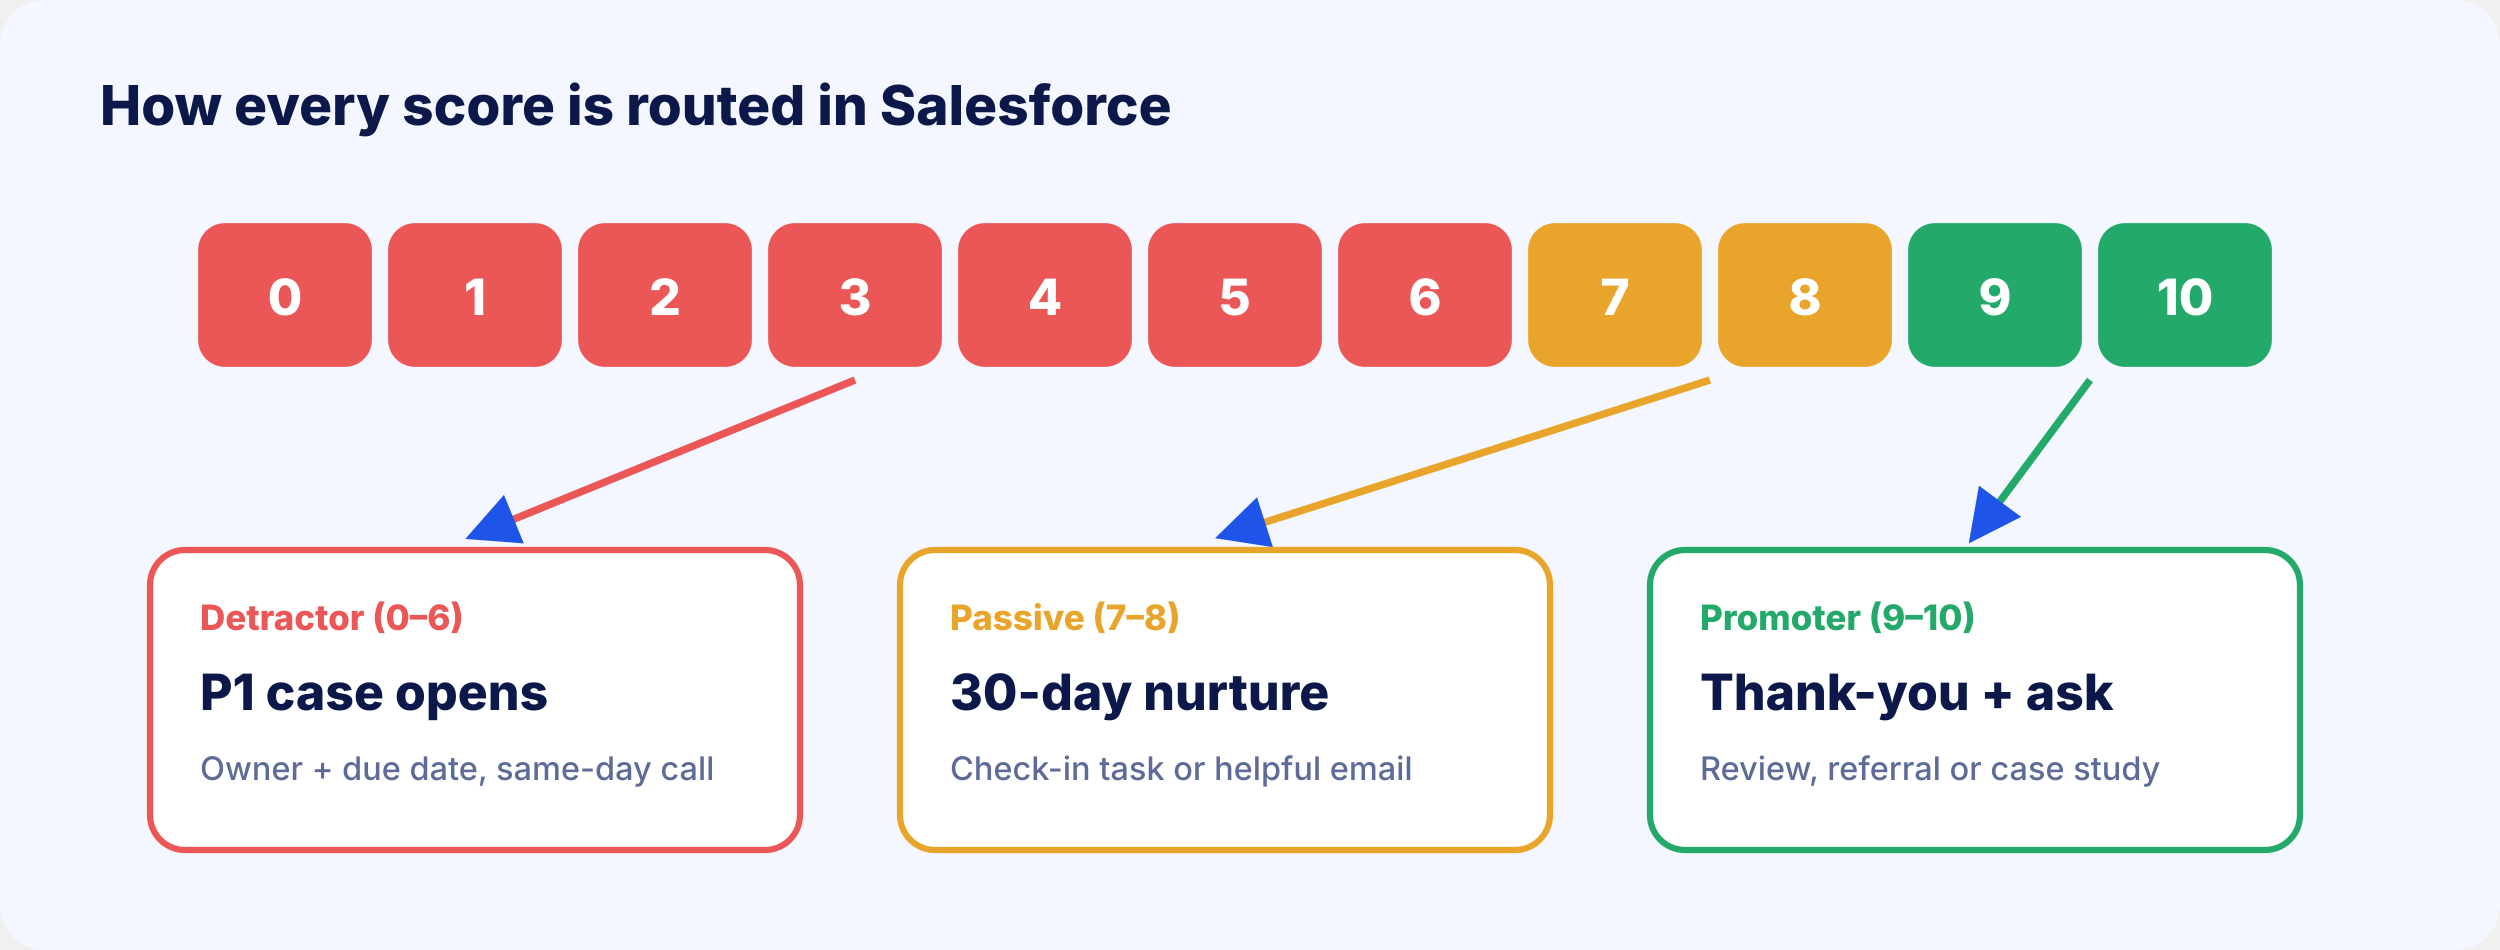
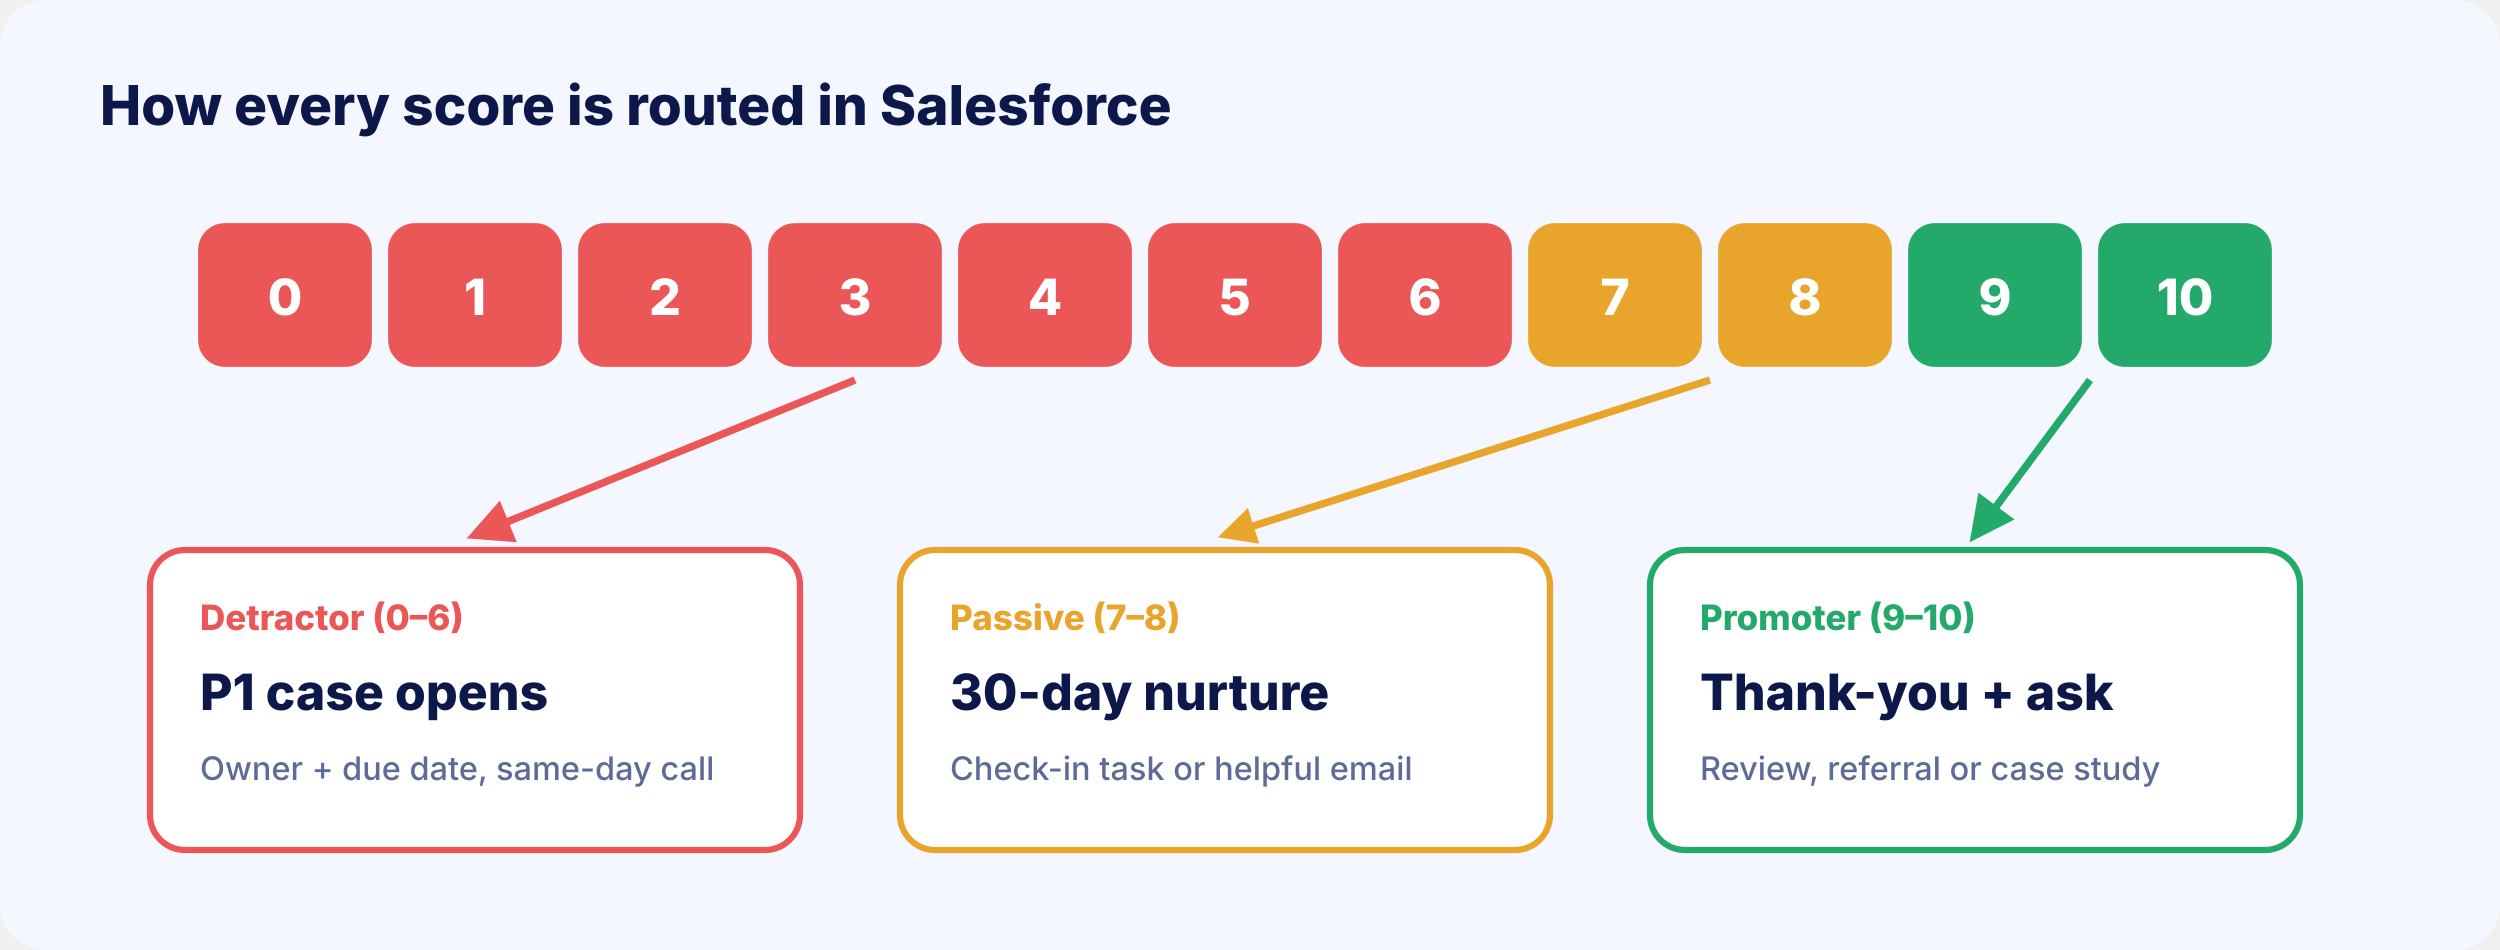
<svg xmlns="http://www.w3.org/2000/svg" viewBox="0 0 1000 380" role="img" aria-label="Score routing: 0 to 6 opens a P1 case with an owner, 7 to 8 starts a 30-day nurture, 9 to 10 gets a thank-you and a review request">
  <defs>
    <marker id="ah" viewBox="0 0 10 10" refX="8" refY="5" markerWidth="7" markerHeight="7" orient="auto-start-reverse">
      <path d="M0 0L10 5L0 10z" fill="#1E54E8" />
+     </marker>
+     <marker id="ahs" viewBox="0 0 10 10" refX="9" refY="5" markerWidth="4" markerHeight="4" orient="auto">
+       <path d="M0 0L10 5L0 10z" fill="#1E54E8" />
+     </marker>
+     <marker id="aha" viewBox="0 0 10 10" refX="8" refY="5" markerWidth="5" markerHeight="5" orient="auto-start-reverse">
+       <path d="M0 0L10 5L0 10z" fill="#E9A52B" />
+     </marker>
+     <marker id="ahr" viewBox="0 0 10 10" refX="8" refY="5" markerWidth="6" markerHeight="6" orient="auto-start-reverse">
+       <path d="M0 0L10 5L0 10z" fill="#EB5757" />
+     </marker>
+     <marker id="ahg" viewBox="0 0 10 10" refX="8" refY="5" markerWidth="6" markerHeight="6" orient="auto-start-reverse">
+       <path d="M0 0L10 5L0 10z" fill="#23A96A" />
    </marker>
  </defs>
  <rect width="1000" height="380" rx="18" fill="#F4F7FF" />
  <text x="40" y="50" font-size="22" font-weight="800" fill="#0C184A" text-anchor="start" font-family="Inter, Arial, sans-serif">How every score is routed in Salesforce</text>
  <rect x="80" y="90" width="68" height="56" rx="10" fill="#EB5757" stroke="#EB5757" stroke-width="1.5" />
  <text x="114.0" y="126" font-size="20" font-weight="800" fill="#FFFFFF" text-anchor="middle" font-family="Inter, Arial, sans-serif">0</text>
  <rect x="156" y="90" width="68" height="56" rx="10" fill="#EB5757" stroke="#EB5757" stroke-width="1.5" />
  <text x="190.0" y="126" font-size="20" font-weight="800" fill="#FFFFFF" text-anchor="middle" font-family="Inter, Arial, sans-serif">1</text>
  <rect x="232" y="90" width="68" height="56" rx="10" fill="#EB5757" stroke="#EB5757" stroke-width="1.5" />
  <text x="266.0" y="126" font-size="20" font-weight="800" fill="#FFFFFF" text-anchor="middle" font-family="Inter, Arial, sans-serif">2</text>
  <rect x="308" y="90" width="68" height="56" rx="10" fill="#EB5757" stroke="#EB5757" stroke-width="1.5" />
  <text x="342.0" y="126" font-size="20" font-weight="800" fill="#FFFFFF" text-anchor="middle" font-family="Inter, Arial, sans-serif">3</text>
  <rect x="384" y="90" width="68" height="56" rx="10" fill="#EB5757" stroke="#EB5757" stroke-width="1.5" />
  <text x="418.0" y="126" font-size="20" font-weight="800" fill="#FFFFFF" text-anchor="middle" font-family="Inter, Arial, sans-serif">4</text>
  <rect x="460" y="90" width="68" height="56" rx="10" fill="#EB5757" stroke="#EB5757" stroke-width="1.5" />
  <text x="494.0" y="126" font-size="20" font-weight="800" fill="#FFFFFF" text-anchor="middle" font-family="Inter, Arial, sans-serif">5</text>
  <rect x="536" y="90" width="68" height="56" rx="10" fill="#EB5757" stroke="#EB5757" stroke-width="1.5" />
  <text x="570.0" y="126" font-size="20" font-weight="800" fill="#FFFFFF" text-anchor="middle" font-family="Inter, Arial, sans-serif">6</text>
  <rect x="612" y="90" width="68" height="56" rx="10" fill="#E9A52B" stroke="#E9A52B" stroke-width="1.5" />
  <text x="646.0" y="126" font-size="20" font-weight="800" fill="#FFFFFF" text-anchor="middle" font-family="Inter, Arial, sans-serif">7</text>
  <rect x="688" y="90" width="68" height="56" rx="10" fill="#E9A52B" stroke="#E9A52B" stroke-width="1.5" />
  <text x="722.0" y="126" font-size="20" font-weight="800" fill="#FFFFFF" text-anchor="middle" font-family="Inter, Arial, sans-serif">8</text>
  <rect x="764" y="90" width="68" height="56" rx="10" fill="#23A96A" stroke="#23A96A" stroke-width="1.5" />
  <text x="798.0" y="126" font-size="20" font-weight="800" fill="#FFFFFF" text-anchor="middle" font-family="Inter, Arial, sans-serif">9</text>
  <rect x="840" y="90" width="68" height="56" rx="10" fill="#23A96A" stroke="#23A96A" stroke-width="1.5" />
  <text x="874.0" y="126" font-size="20" font-weight="800" fill="#FFFFFF" text-anchor="middle" font-family="Inter, Arial, sans-serif">10</text>
-   <line x1="342.0" y1="152" x2="190" y2="214" stroke="#EB5757" stroke-width="3" marker-end="url(#ah)" />
+   <line x1="342.0" y1="152" x2="190" y2="214" stroke="#EB5757" stroke-width="3" marker-end="url(#ahr)" />
  <rect x="60" y="220" width="260" height="120" rx="14" fill="#FFFFFF" stroke="#EB5757" stroke-width="2.5" />
  <text x="80" y="252" font-size="14" font-weight="800" fill="#EB5757" text-anchor="start" font-family="Inter, Arial, sans-serif">Detractor (0–6)</text>
  <text x="80" y="284" font-size="20" font-weight="800" fill="#0C184A" text-anchor="start" font-family="Inter, Arial, sans-serif">P1 case opens</text>
  <text x="80" y="312" font-size="13" font-weight="500" fill="#5E6B98" text-anchor="start" font-family="Inter, Arial, sans-serif">Owner + due date, same-day call</text>
-   <line x1="684.0" y1="152" x2="490" y2="214" stroke="#E9A52B" stroke-width="3" marker-end="url(#ah)" />
+   <line x1="684.0" y1="152" x2="490" y2="214" stroke="#E9A52B" stroke-width="3" marker-end="url(#aha)" />
  <rect x="360" y="220" width="260" height="120" rx="14" fill="#FFFFFF" stroke="#E9A52B" stroke-width="2.5" />
  <text x="380" y="252" font-size="14" font-weight="800" fill="#E9A52B" text-anchor="start" font-family="Inter, Arial, sans-serif">Passive (7–8)</text>
  <text x="380" y="284" font-size="20" font-weight="800" fill="#0C184A" text-anchor="start" font-family="Inter, Arial, sans-serif">30-day nurture</text>
  <text x="380" y="312" font-size="13" font-weight="500" fill="#5E6B98" text-anchor="start" font-family="Inter, Arial, sans-serif">Check-in task or helpful email</text>
-   <line x1="836.0" y1="152" x2="790" y2="214" stroke="#23A96A" stroke-width="3" marker-end="url(#ah)" />
+   <line x1="836.0" y1="152" x2="790" y2="214" stroke="#23A96A" stroke-width="3" marker-end="url(#ahg)" />
  <rect x="660" y="220" width="260" height="120" rx="14" fill="#FFFFFF" stroke="#23A96A" stroke-width="2.5" />
  <text x="680" y="252" font-size="14" font-weight="800" fill="#23A96A" text-anchor="start" font-family="Inter, Arial, sans-serif">Promoter (9–10)</text>
  <text x="680" y="284" font-size="20" font-weight="800" fill="#0C184A" text-anchor="start" font-family="Inter, Arial, sans-serif">Thank-you + ask</text>
  <text x="680" y="312" font-size="13" font-weight="500" fill="#5E6B98" text-anchor="start" font-family="Inter, Arial, sans-serif">Review, referral or case study</text>
</svg>
